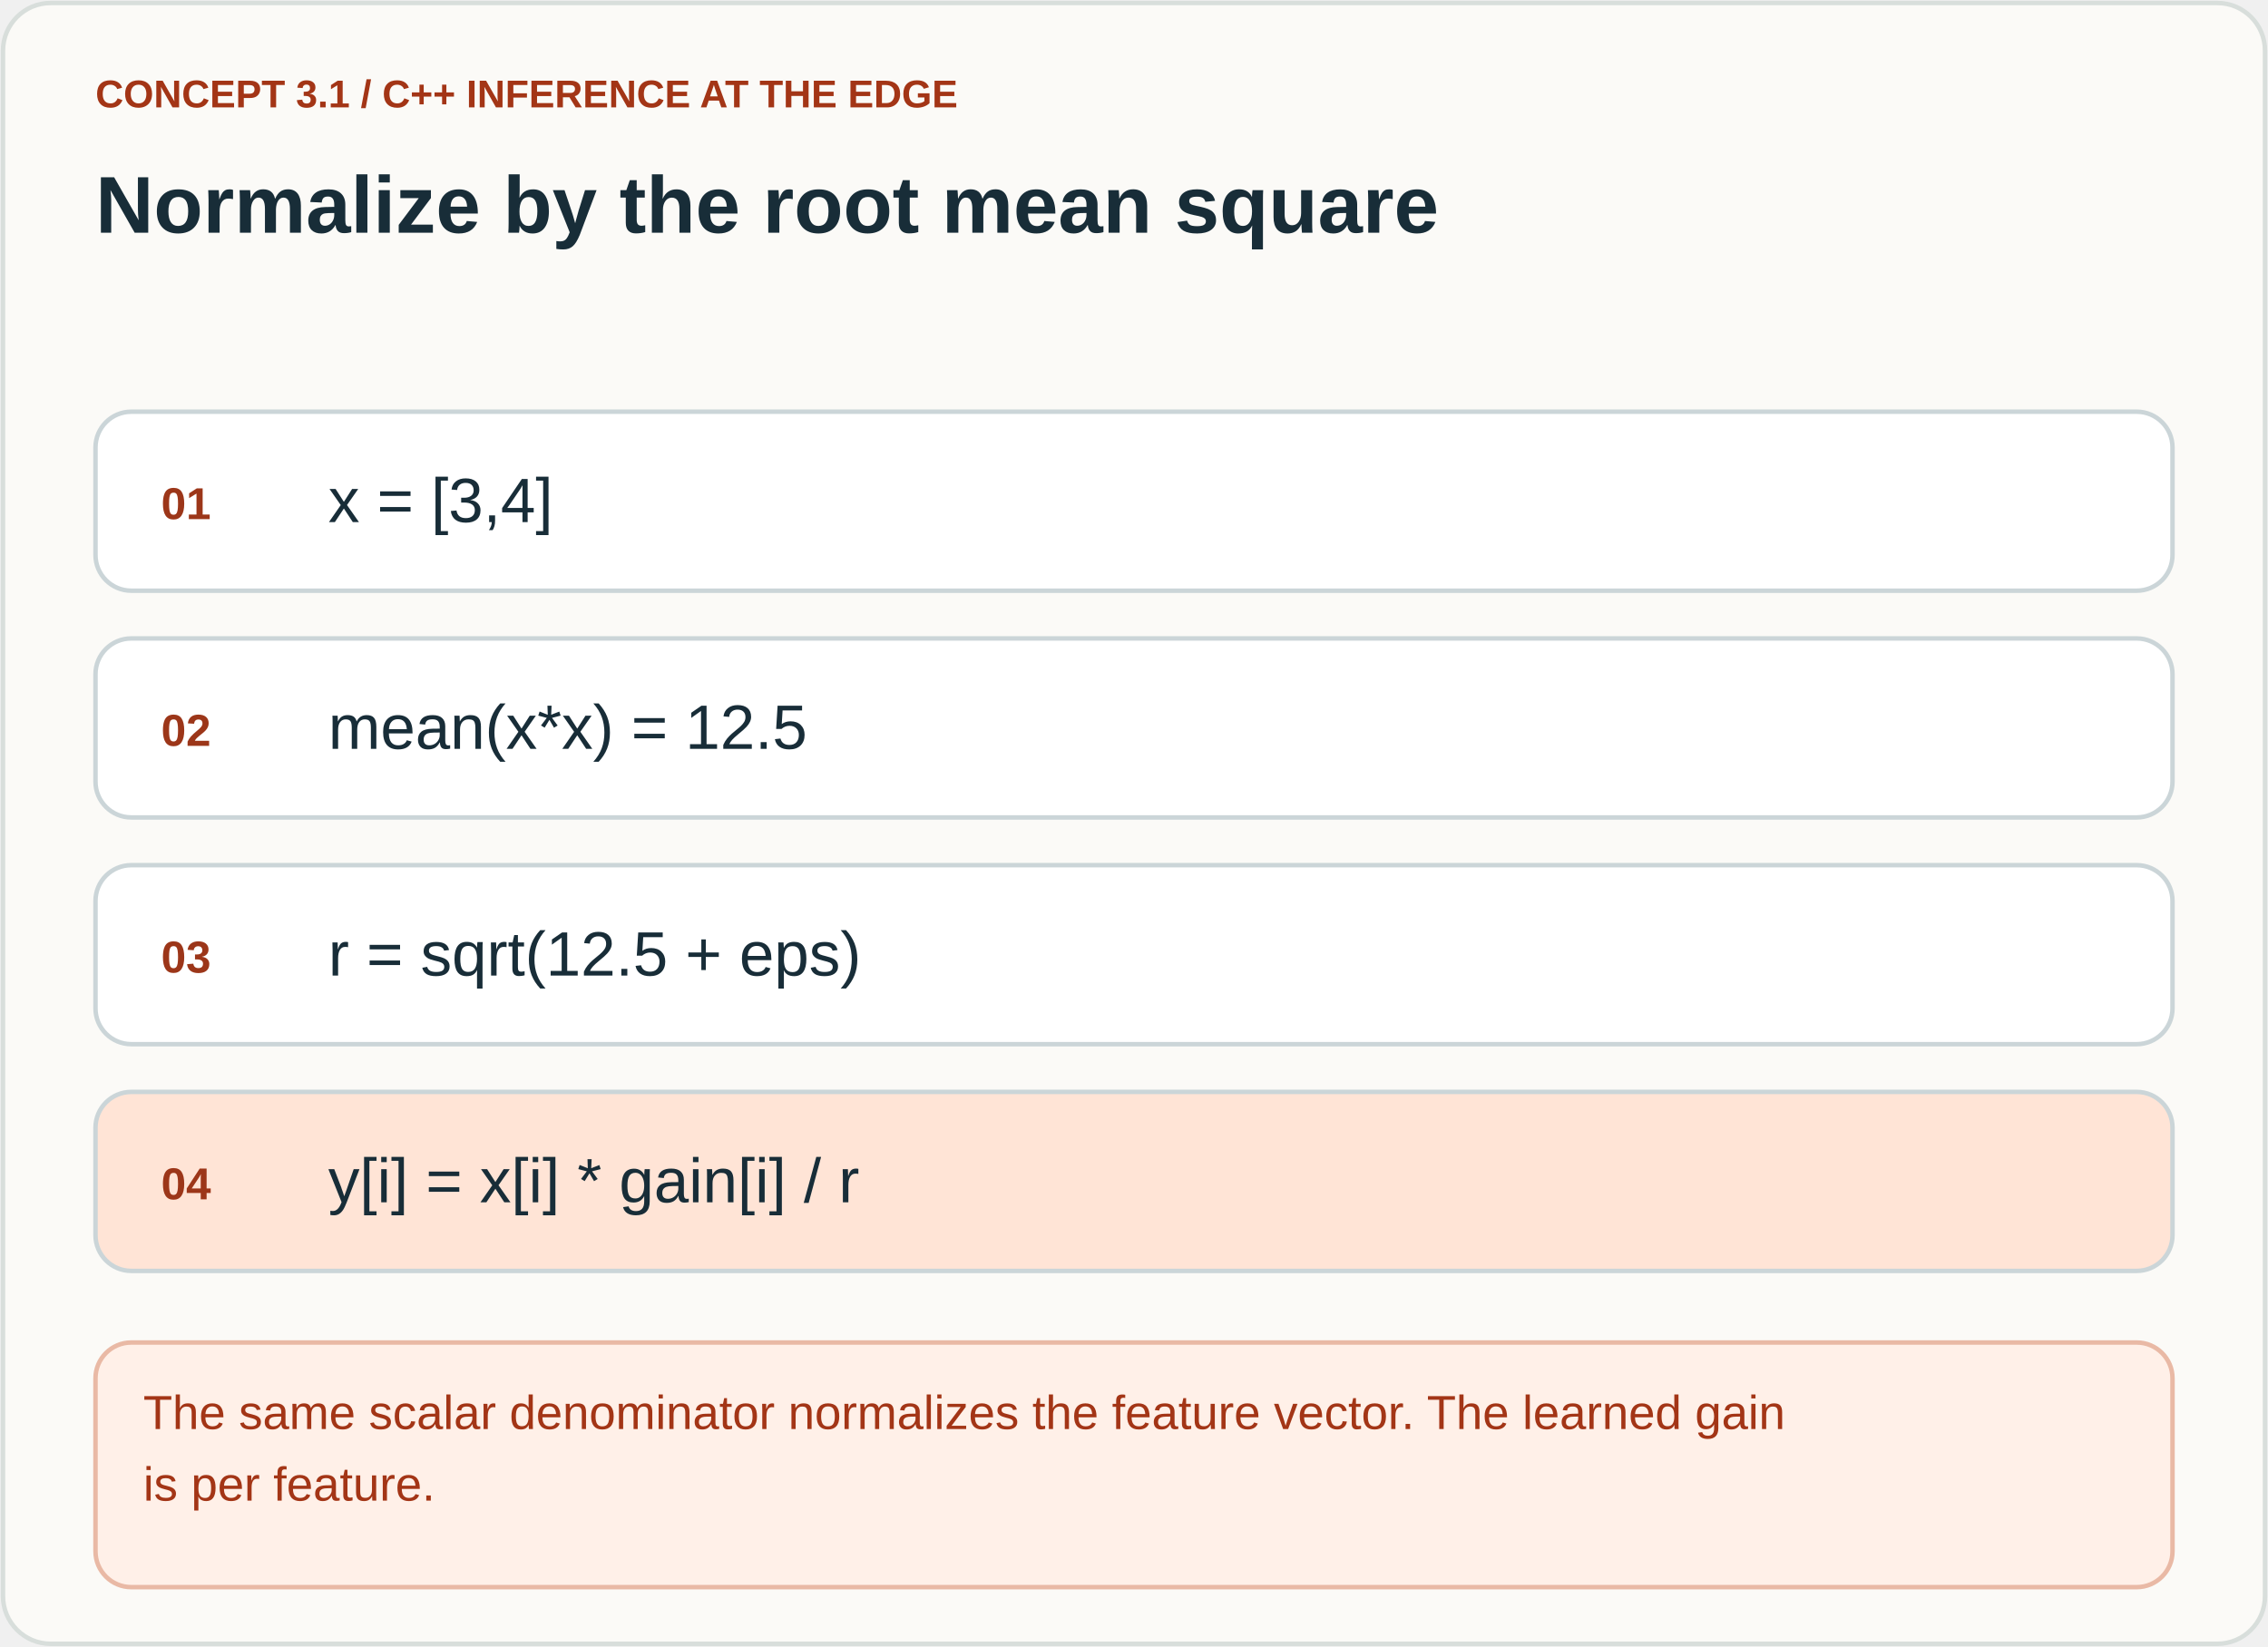
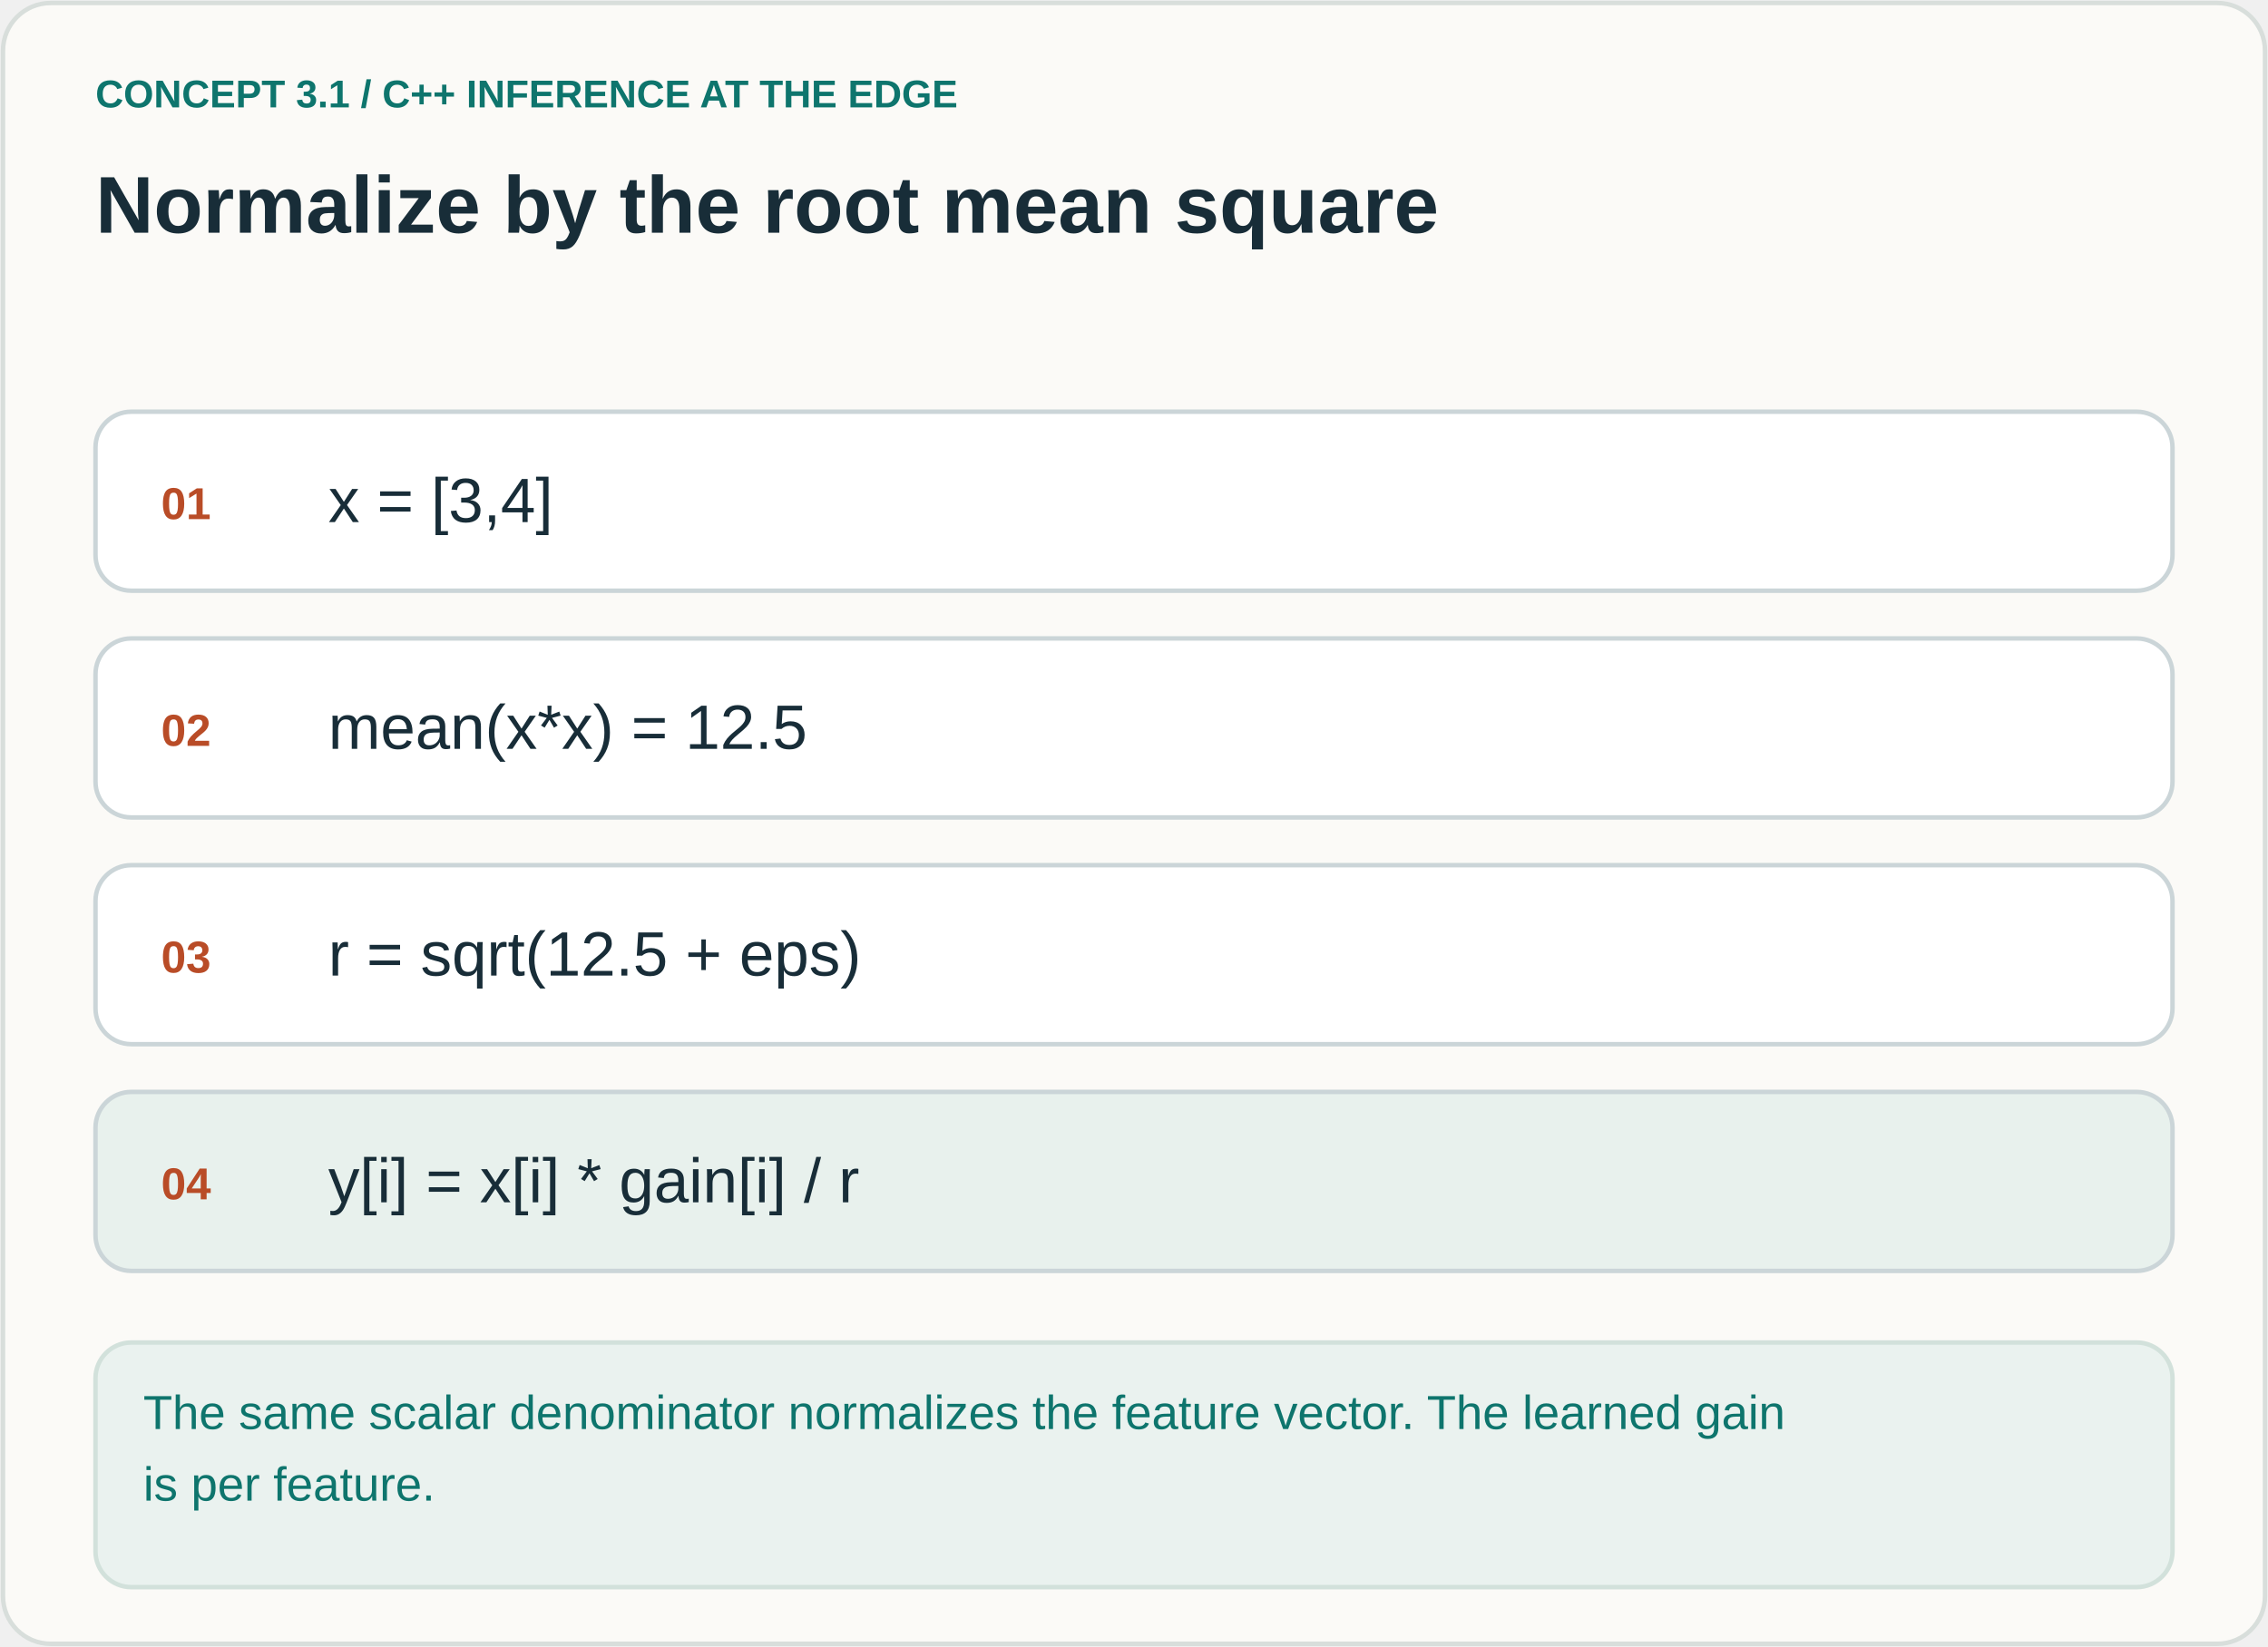
<svg xmlns="http://www.w3.org/2000/svg" width="760" height="552" viewBox="0 0 760 552" role="img" aria-labelledby="title desc">
  <defs>
    <marker id="arrow" viewBox="0 0 10 10" refX="9" refY="5" markerWidth="6" markerHeight="6" orient="auto-start-reverse">
      <path d="M0 0 L10 5 L0 10 Z" fill="#738993" />
    </marker>
  </defs>
  <g font-family="Arial, Helvetica, sans-serif">
    <rect x="1" y="1" width="758" height="550" rx="16" fill="#fbfaf7" stroke="#d8dedb" stroke-width="1.5" />
-     <text x="32" y="36" font-size="13" fill="#a33516" font-weight="700" text-anchor="start">CONCEPT 3.1  /  C++ INFERENCE AT THE EDGE</text>
+     <text x="32" y="36" font-size="13" fill="#0e756d" font-weight="700" text-anchor="start">CONCEPT 3.1  /  C++ INFERENCE AT THE EDGE</text>
    <text x="32" y="78" font-size="27" fill="#182d38" font-weight="600" text-anchor="start">Normalize by the root mean square</text>
    <rect x="32" y="138" width="696" height="60" rx="12" fill="#fff" stroke="#cbd5d8" stroke-width="1.5" />
-     <text x="54" y="174" font-size="15" fill="#9c3619" font-weight="700" text-anchor="start">01</text>
+     <text x="54" y="174" font-size="15" fill="#b94c27" font-weight="700" text-anchor="start">01</text>
    <text x="110" y="175" font-size="21" fill="#182d38" font-weight="400" text-anchor="start">x = [3,4]</text>
    <rect x="32" y="214" width="696" height="60" rx="12" fill="#fff" stroke="#cbd5d8" stroke-width="1.5" />
-     <text x="54" y="250" font-size="15" fill="#9c3619" font-weight="700" text-anchor="start">02</text>
+     <text x="54" y="250" font-size="15" fill="#b94c27" font-weight="700" text-anchor="start">02</text>
    <text x="110" y="251" font-size="21" fill="#182d38" font-weight="400" text-anchor="start">mean(x*x) = 12.5</text>
    <rect x="32" y="290" width="696" height="60" rx="12" fill="#fff" stroke="#cbd5d8" stroke-width="1.5" />
-     <text x="54" y="326" font-size="15" fill="#9c3619" font-weight="700" text-anchor="start">03</text>
+     <text x="54" y="326" font-size="15" fill="#b94c27" font-weight="700" text-anchor="start">03</text>
    <text x="110" y="327" font-size="21" fill="#182d38" font-weight="400" text-anchor="start">r = sqrt(12.5 + eps)</text>
-     <rect x="32" y="366" width="696" height="60" rx="12" fill="#ffe4d6" stroke="#cbd5d8" stroke-width="1.5" />
-     <text x="54" y="402" font-size="15" fill="#9c3619" font-weight="700" text-anchor="start">04</text>
+     <rect x="32" y="366" width="696" height="60" rx="12" fill="#e8f1ed" stroke="#cbd5d8" stroke-width="1.5" />
+     <text x="54" y="402" font-size="15" fill="#b94c27" font-weight="700" text-anchor="start">04</text>
    <text x="110" y="403" font-size="21" fill="#182d38" font-weight="400" text-anchor="start">y[i] = x[i] * gain[i] / r</text>
-     <rect x="32" y="450" width="696" height="82" rx="12" fill="#fff0e8" stroke="#e9b9a5" stroke-width="1.5" />
-     <text x="48" y="479" font-size="16" fill="#a33516" font-weight="400" text-anchor="start">The same scalar denominator normalizes the feature vector. The learned gain</text>
-     <text x="48" y="503" font-size="16" fill="#a33516" font-weight="400" text-anchor="start">is per feature.</text>
+     <rect x="32" y="450" width="696" height="82" rx="12" fill="#eaf2ef" stroke="#d2e1db" stroke-width="1.5" />
+     <text x="48" y="479" font-size="16" fill="#0e756d" font-weight="400" text-anchor="start">The same scalar denominator normalizes the feature vector. The learned gain</text>
+     <text x="48" y="503" font-size="16" fill="#0e756d" font-weight="400" text-anchor="start">is per feature.</text>
  </g>
</svg>
